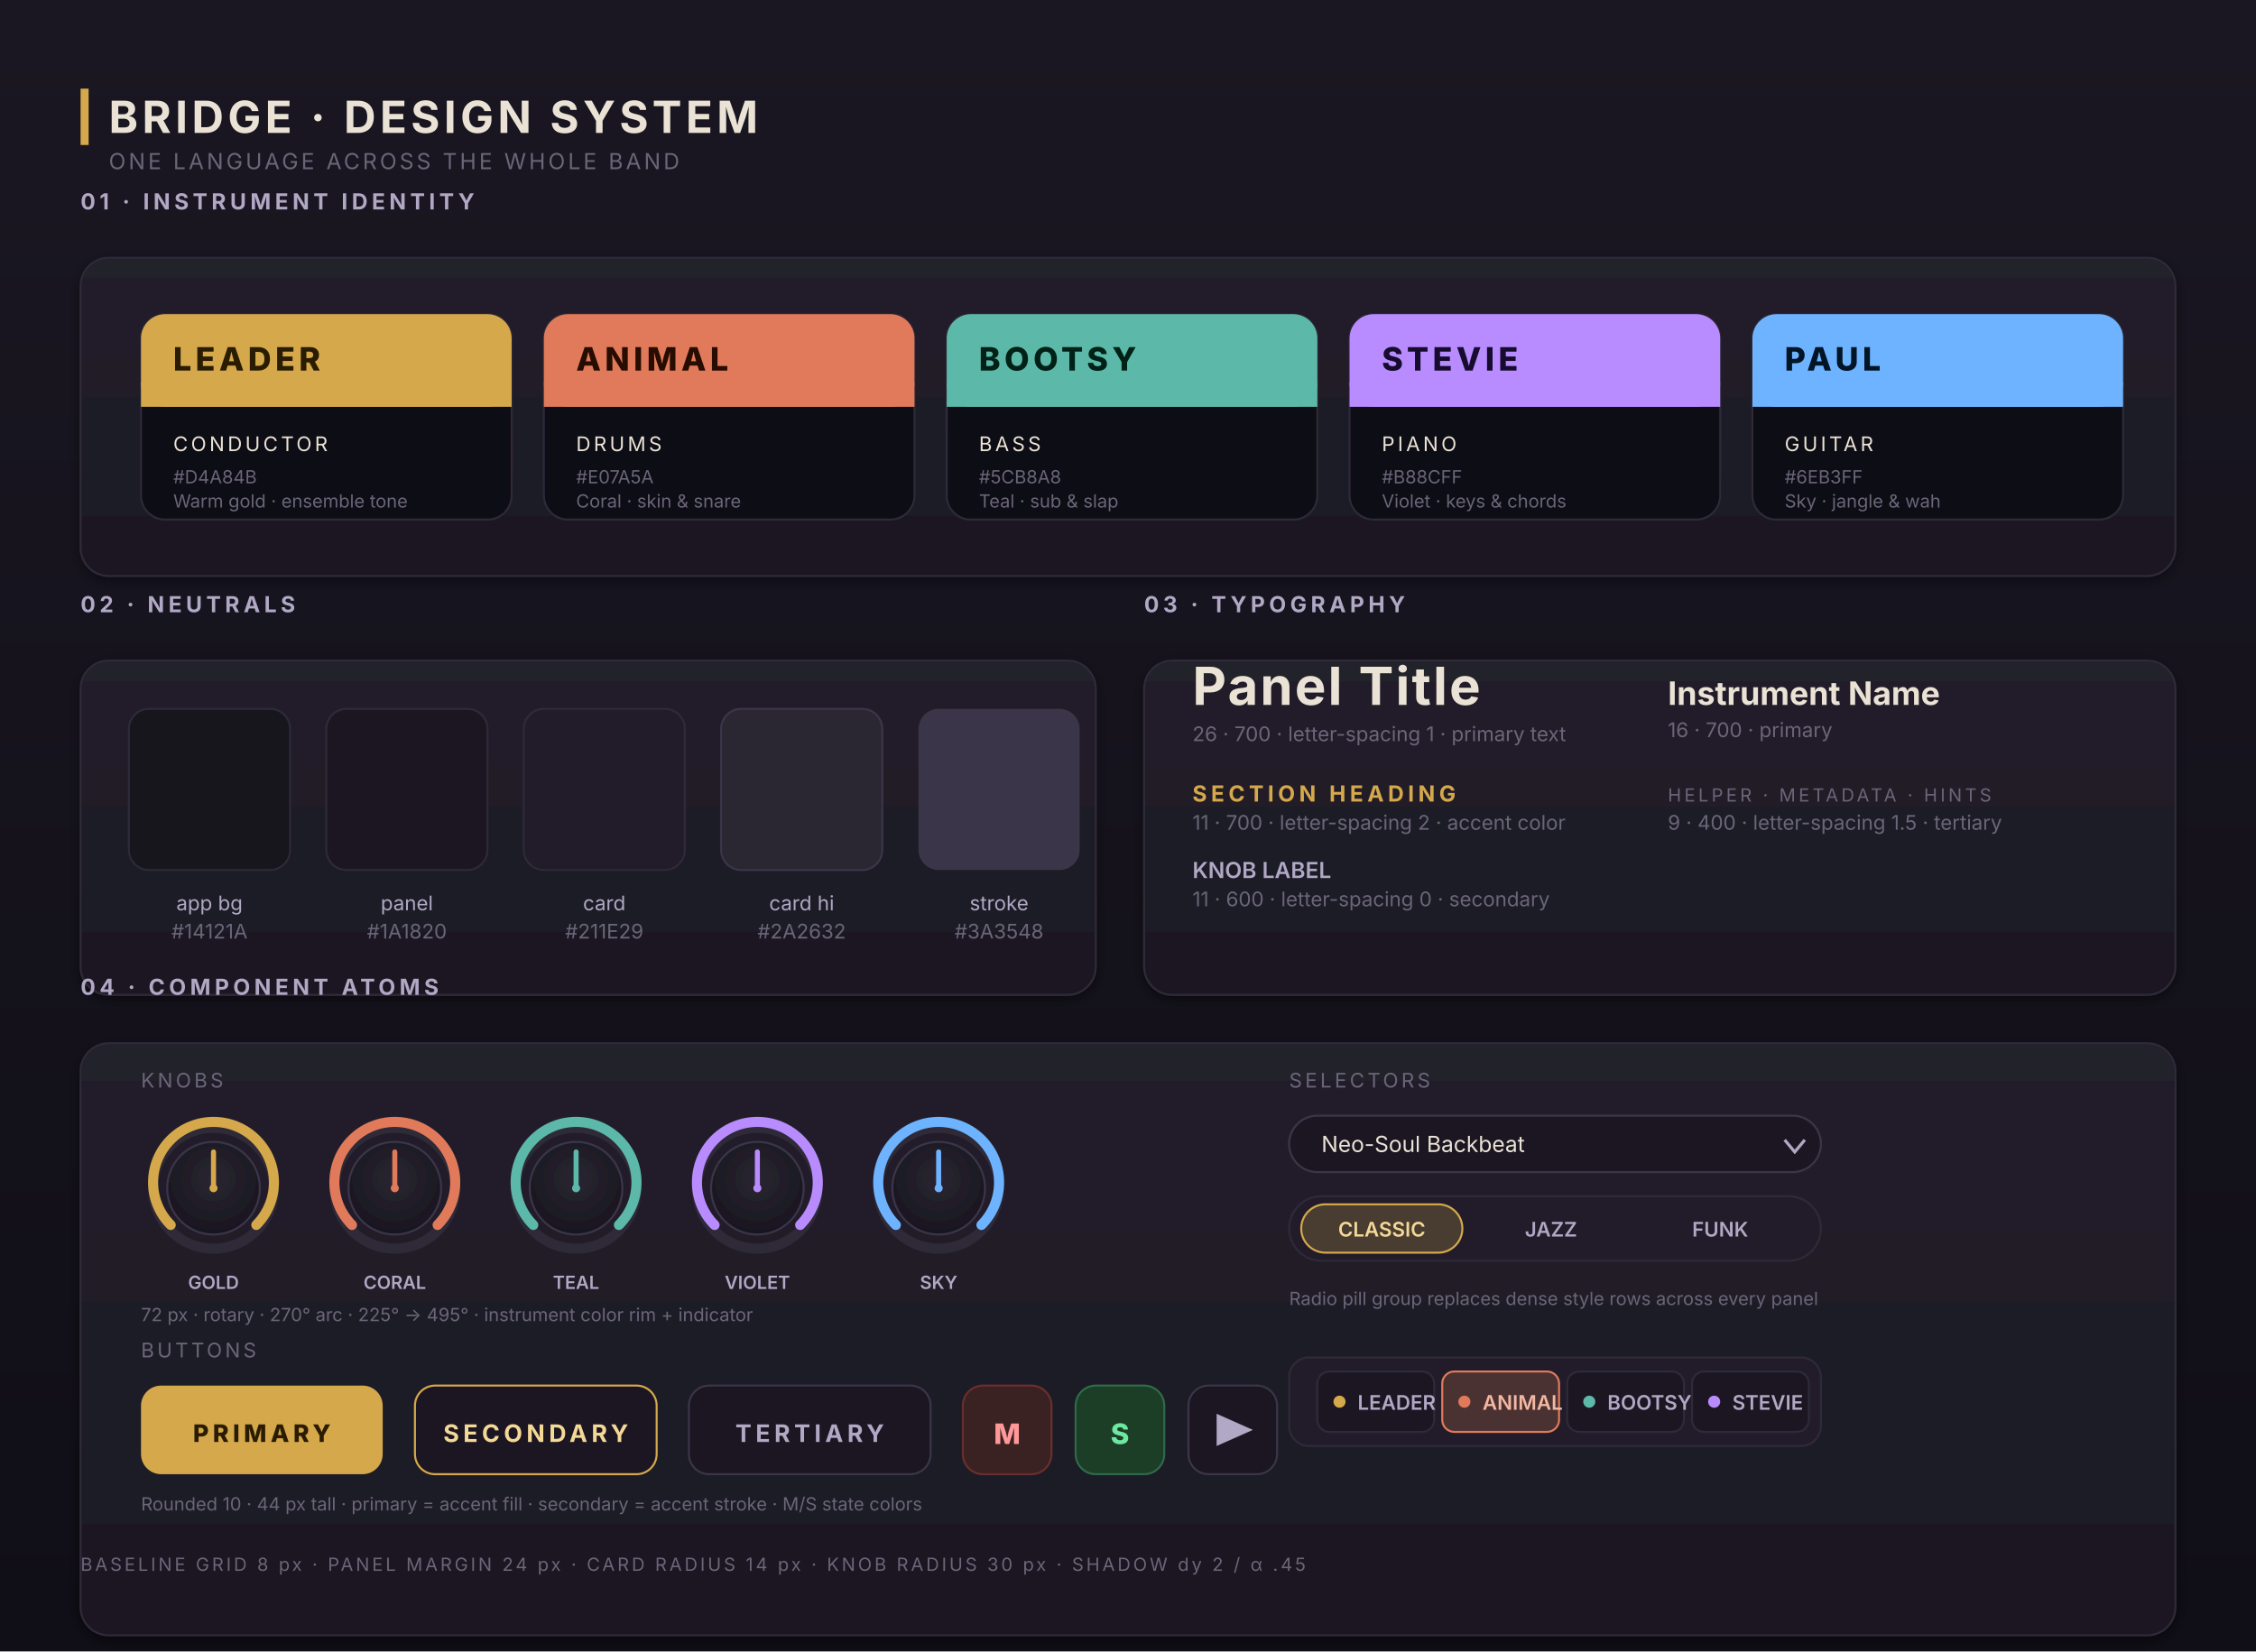
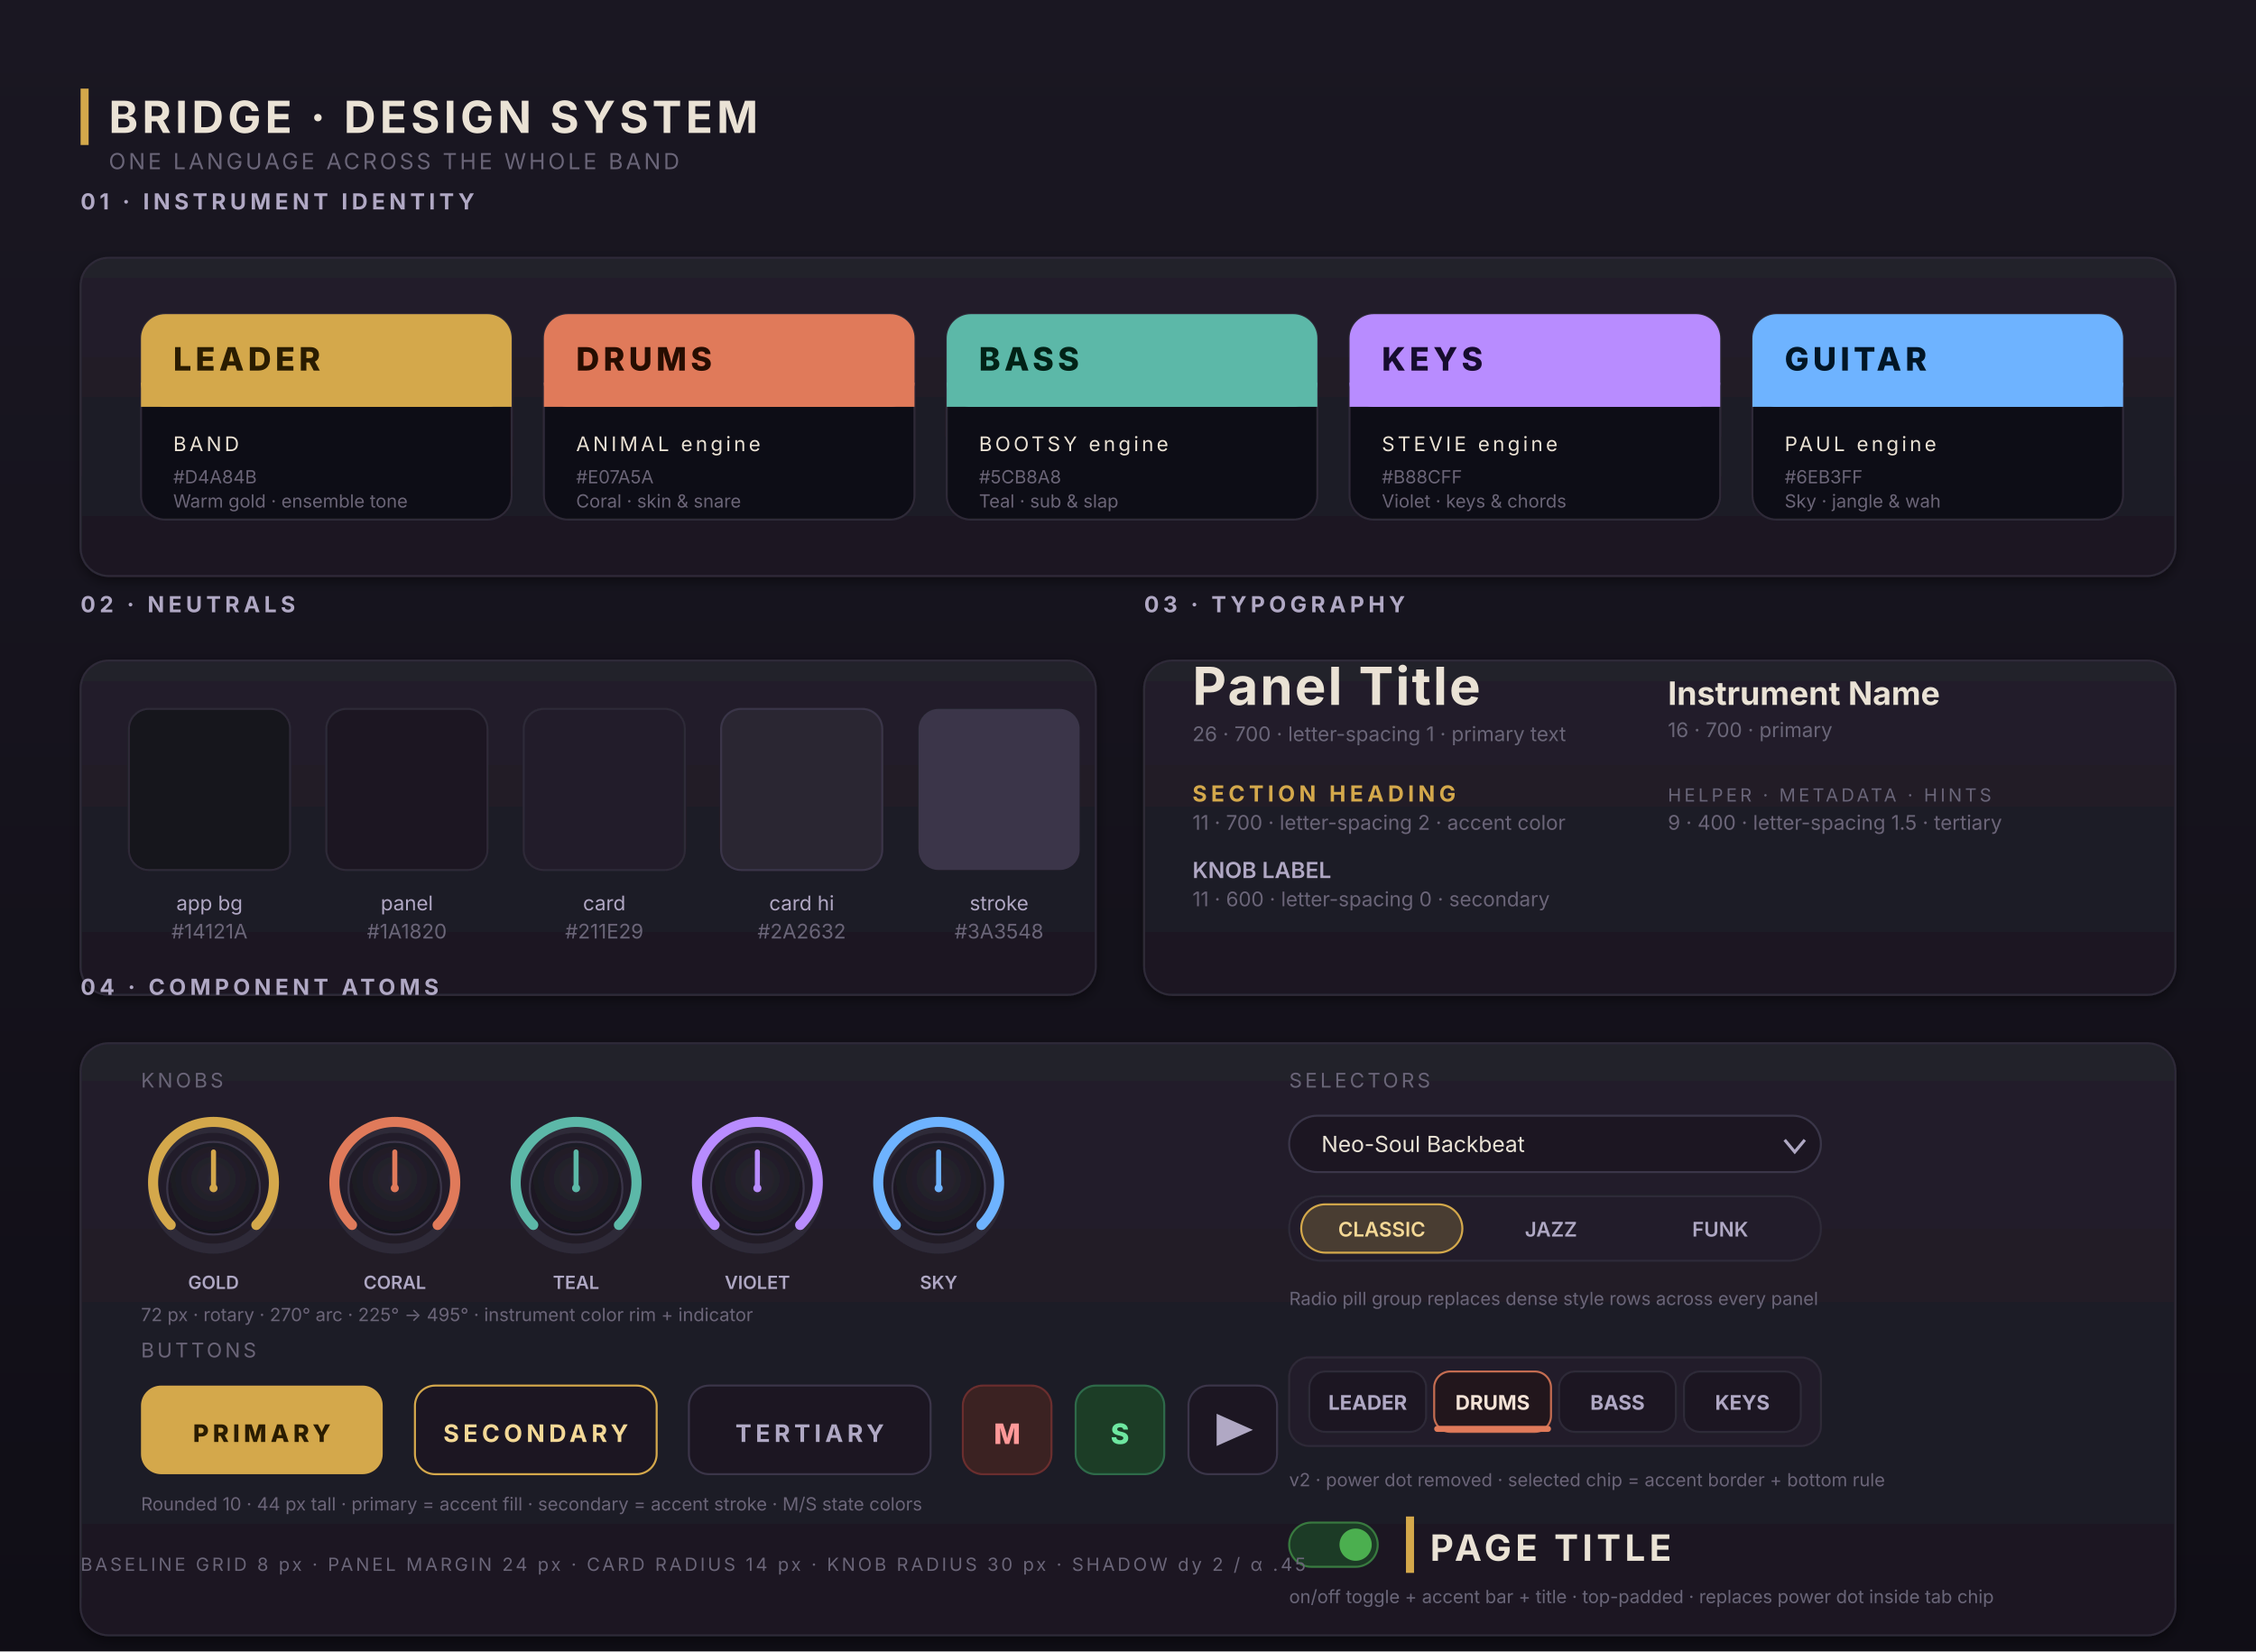
<svg xmlns="http://www.w3.org/2000/svg" viewBox="0 0 1120 820" width="1120" height="820" font-family="Inter, system-ui, -apple-system, Helvetica, Arial, sans-serif">
  <defs>
    <linearGradient id="appBg" x1="0" y1="0" x2="0" y2="1">
      <stop offset="0" stop-color="#1A1722" />
      <stop offset="1" stop-color="#100E16" />
    </linearGradient>
    <linearGradient id="cardBg" x1="0" y1="0" x2="0" y2="1">
      <stop offset="0" stop-color="#23202B" />
      <stop offset="1" stop-color="#1B1823" />
    </linearGradient>
    <radialGradient id="knobFace" cx="0.5" cy="0.4" r="0.7">
      <stop offset="0" stop-color="#2A2632" />
      <stop offset="1" stop-color="#15131B" />
    </radialGradient>
    <filter id="softShadow" x="-20%" y="-20%" width="140%" height="140%">
      <feGaussianBlur in="SourceAlpha" stdDeviation="3" />
      <feOffset dx="0" dy="2" />
      <feComponentTransfer>
        <feFuncA type="linear" slope="0.45" />
      </feComponentTransfer>
      <feMerge>
        <feMergeNode />
        <feMergeNode in="SourceGraphic" />
      </feMerge>
    </filter>
    <symbol id="knobGeneric" viewBox="0 0 72 72" overflow="visible">
      <circle cx="36" cy="36" r="30" fill="none" stroke="#2E2937" stroke-width="5" />
      <path d="M 14.75 54.25 A 30 30 0 1 1 57.25 54.25" fill="none" stroke="currentColor" stroke-width="5" stroke-linecap="round" />
      <circle cx="36" cy="36" r="23" fill="url(#knobFace)" stroke="#3A3548" />
      <line x1="36" y1="36" x2="36" y2="18" stroke="currentColor" stroke-width="2.5" stroke-linecap="round" />
      <circle cx="36" cy="36" r="2" fill="currentColor" />
    </symbol>
  </defs>
  <rect width="1120" height="820" fill="url(#appBg)" />
  <g transform="translate(40,44)">
    <rect width="4" height="28" fill="#D4A84B" />
    <text x="14" y="22" fill="#EAE2D5" font-size="22" font-weight="700" letter-spacing="2">BRIDGE · DESIGN SYSTEM</text>
    <text x="14" y="40" fill="#6A6578" font-size="11" letter-spacing="1.4">ONE LANGUAGE ACROSS THE WHOLE BAND</text>
  </g>
  <g transform="translate(40,104)">
    <text fill="#B0A8C4" font-size="11" font-weight="700" letter-spacing="2">01 · INSTRUMENT IDENTITY</text>
    <g transform="translate(0,24)" filter="url(#softShadow)">
      <rect width="1040" height="158" rx="14" fill="url(#cardBg)" stroke="#2E2937" />
      <g transform="translate(30,28)">
        <rect width="184" height="102" rx="12" fill="#0E0C13" stroke="#2E2937" />
        <rect x="0" y="0" width="184" height="46" rx="12" fill="#D4A84B" />
        <rect x="0" y="34" width="184" height="12" fill="#D4A84B" />
        <text x="16" y="28" fill="#2B1D00" font-size="16" font-weight="800" letter-spacing="2">LEADER</text>
-         <text x="16" y="68" fill="#EAE2D5" font-size="10" letter-spacing="1.5">CONDUCTOR</text>
+         <text x="16" y="68" fill="#EAE2D5" font-size="10" letter-spacing="1.5">BAND</text>
        <text x="16" y="84" fill="#6A6578" font-size="9">#D4A84B</text>
        <text x="16" y="96" fill="#6A6578" font-size="9">Warm gold · ensemble tone</text>
      </g>
      <g transform="translate(230,28)">
        <rect width="184" height="102" rx="12" fill="#0E0C13" stroke="#2E2937" />
        <rect x="0" y="0" width="184" height="46" rx="12" fill="#E07A5A" />
        <rect x="0" y="34" width="184" height="12" fill="#E07A5A" />
-         <text x="16" y="28" fill="#260A02" font-size="16" font-weight="800" letter-spacing="2">ANIMAL</text>
-         <text x="16" y="68" fill="#EAE2D5" font-size="10" letter-spacing="1.5">DRUMS</text>
+         <text x="16" y="28" fill="#260A02" font-size="16" font-weight="800" letter-spacing="2">DRUMS</text>
+         <text x="16" y="68" fill="#EAE2D5" font-size="10" letter-spacing="1.5">ANIMAL engine</text>
        <text x="16" y="84" fill="#6A6578" font-size="9">#E07A5A</text>
        <text x="16" y="96" fill="#6A6578" font-size="9">Coral · skin &amp; snare</text>
      </g>
      <g transform="translate(430,28)">
        <rect width="184" height="102" rx="12" fill="#0E0C13" stroke="#2E2937" />
        <rect x="0" y="0" width="184" height="46" rx="12" fill="#5CB8A8" />
        <rect x="0" y="34" width="184" height="12" fill="#5CB8A8" />
-         <text x="16" y="28" fill="#042018" font-size="16" font-weight="800" letter-spacing="2">BOOTSY</text>
-         <text x="16" y="68" fill="#EAE2D5" font-size="10" letter-spacing="1.5">BASS</text>
+         <text x="16" y="28" fill="#042018" font-size="16" font-weight="800" letter-spacing="2">BASS</text>
+         <text x="16" y="68" fill="#EAE2D5" font-size="10" letter-spacing="1.5">BOOTSY engine</text>
        <text x="16" y="84" fill="#6A6578" font-size="9">#5CB8A8</text>
        <text x="16" y="96" fill="#6A6578" font-size="9">Teal · sub &amp; slap</text>
      </g>
      <g transform="translate(630,28)">
        <rect width="184" height="102" rx="12" fill="#0E0C13" stroke="#2E2937" />
        <rect x="0" y="0" width="184" height="46" rx="12" fill="#B88CFF" />
        <rect x="0" y="34" width="184" height="12" fill="#B88CFF" />
-         <text x="16" y="28" fill="#190A2E" font-size="16" font-weight="800" letter-spacing="2">STEVIE</text>
-         <text x="16" y="68" fill="#EAE2D5" font-size="10" letter-spacing="1.5">PIANO</text>
+         <text x="16" y="28" fill="#190A2E" font-size="16" font-weight="800" letter-spacing="2">KEYS</text>
+         <text x="16" y="68" fill="#EAE2D5" font-size="10" letter-spacing="1.5">STEVIE engine</text>
        <text x="16" y="84" fill="#6A6578" font-size="9">#B88CFF</text>
        <text x="16" y="96" fill="#6A6578" font-size="9">Violet · keys &amp; chords</text>
      </g>
      <g transform="translate(830,28)">
        <rect width="184" height="102" rx="12" fill="#0E0C13" stroke="#2E2937" />
        <rect x="0" y="0" width="184" height="46" rx="12" fill="#6EB3FF" />
        <rect x="0" y="34" width="184" height="12" fill="#6EB3FF" />
-         <text x="16" y="28" fill="#021226" font-size="16" font-weight="800" letter-spacing="2">PAUL</text>
-         <text x="16" y="68" fill="#EAE2D5" font-size="10" letter-spacing="1.5">GUITAR</text>
+         <text x="16" y="28" fill="#021226" font-size="16" font-weight="800" letter-spacing="2">GUITAR</text>
+         <text x="16" y="68" fill="#EAE2D5" font-size="10" letter-spacing="1.5">PAUL engine</text>
        <text x="16" y="84" fill="#6A6578" font-size="9">#6EB3FF</text>
        <text x="16" y="96" fill="#6A6578" font-size="9">Sky · jangle &amp; wah</text>
      </g>
    </g>
  </g>
  <g transform="translate(40,304)">
    <text fill="#B0A8C4" font-size="11" font-weight="700" letter-spacing="2">02 · NEUTRALS</text>
    <g transform="translate(0,24)" filter="url(#softShadow)">
      <rect width="504" height="166" rx="14" fill="url(#cardBg)" stroke="#2E2937" />
      <g transform="translate(24,24)" font-size="10">
        <g>
          <rect width="80" height="80" rx="10" fill="#14121A" stroke="#2E2937" />
          <text x="40" y="100" text-anchor="middle" fill="#B0A8C4">app bg</text>
          <text x="40" y="114" text-anchor="middle" fill="#6A6578">#14121A</text>
        </g>
        <g transform="translate(98,0)">
          <rect width="80" height="80" rx="10" fill="#1A1820" stroke="#2E2937" />
          <text x="40" y="100" text-anchor="middle" fill="#B0A8C4">panel</text>
          <text x="40" y="114" text-anchor="middle" fill="#6A6578">#1A1820</text>
        </g>
        <g transform="translate(196,0)">
          <rect width="80" height="80" rx="10" fill="#211E29" stroke="#2E2937" />
          <text x="40" y="100" text-anchor="middle" fill="#B0A8C4">card</text>
          <text x="40" y="114" text-anchor="middle" fill="#6A6578">#211E29</text>
        </g>
        <g transform="translate(294,0)">
          <rect width="80" height="80" rx="10" fill="#2A2632" stroke="#3A3548" />
          <text x="40" y="100" text-anchor="middle" fill="#B0A8C4">card hi</text>
          <text x="40" y="114" text-anchor="middle" fill="#6A6578">#2A2632</text>
        </g>
        <g transform="translate(392,0)">
          <rect width="80" height="80" rx="10" fill="#3A3548" />
          <text x="40" y="100" text-anchor="middle" fill="#B0A8C4">stroke</text>
          <text x="40" y="114" text-anchor="middle" fill="#6A6578">#3A3548</text>
        </g>
      </g>
    </g>
  </g>
  <g transform="translate(568,304)">
    <text fill="#B0A8C4" font-size="11" font-weight="700" letter-spacing="2">03 · TYPOGRAPHY</text>
    <g transform="translate(0,24)" filter="url(#softShadow)">
      <rect width="512" height="166" rx="14" fill="url(#cardBg)" stroke="#2E2937" />
      <g transform="translate(24,22)">
        <text fill="#EAE2D5" font-size="26" font-weight="700" letter-spacing="1">Panel Title</text>
        <text y="18" fill="#6A6578" font-size="10">26 · 700 · letter-spacing 1 · primary text</text>
      </g>
      <g transform="translate(24,70)">
        <text fill="#D4A84B" font-size="11" font-weight="700" letter-spacing="2">SECTION HEADING</text>
        <text y="14" fill="#6A6578" font-size="10">11 · 700 · letter-spacing 2 · accent color</text>
      </g>
      <g transform="translate(24,108)">
        <text fill="#B0A8C4" font-size="11" font-weight="600">KNOB LABEL</text>
        <text y="14" fill="#6A6578" font-size="10">11 · 600 · letter-spacing 0 · secondary</text>
      </g>
      <g transform="translate(260,22)">
        <text fill="#EAE2D5" font-size="16" font-weight="700">Instrument Name</text>
        <text y="16" fill="#6A6578" font-size="10">16 · 700 · primary</text>
      </g>
      <g transform="translate(260,70)">
        <text fill="#6A6578" font-size="9" letter-spacing="1.5">HELPER · METADATA · HINTS</text>
        <text y="14" fill="#6A6578" font-size="10">9 · 400 · letter-spacing 1.5 · tertiary</text>
      </g>
    </g>
  </g>
  <g transform="translate(40,494)">
    <text fill="#B0A8C4" font-size="11" font-weight="700" letter-spacing="2">04 · COMPONENT ATOMS</text>
    <g transform="translate(0,24)" filter="url(#softShadow)">
      <rect width="1040" height="294" rx="14" fill="url(#cardBg)" stroke="#2E2937" />
      <g transform="translate(30,22)">
        <text fill="#6A6578" font-size="10" letter-spacing="1.5">KNOBS</text>
        <g transform="translate(0,14)" color="#D4A84B">
          <use href="#knobGeneric" x="0" y="0" width="72" height="72" />
          <text x="36" y="86" text-anchor="middle" fill="#B0A8C4" font-size="9" font-weight="600">GOLD</text>
        </g>
        <g transform="translate(90,14)" color="#E07A5A">
          <use href="#knobGeneric" x="0" y="0" width="72" height="72" />
          <text x="36" y="86" text-anchor="middle" fill="#B0A8C4" font-size="9" font-weight="600">CORAL</text>
        </g>
        <g transform="translate(180,14)" color="#5CB8A8">
          <use href="#knobGeneric" x="0" y="0" width="72" height="72" />
          <text x="36" y="86" text-anchor="middle" fill="#B0A8C4" font-size="9" font-weight="600">TEAL</text>
        </g>
        <g transform="translate(270,14)" color="#B88CFF">
          <use href="#knobGeneric" x="0" y="0" width="72" height="72" />
          <text x="36" y="86" text-anchor="middle" fill="#B0A8C4" font-size="9" font-weight="600">VIOLET</text>
        </g>
        <g transform="translate(360,14)" color="#6EB3FF">
          <use href="#knobGeneric" x="0" y="0" width="72" height="72" />
          <text x="36" y="86" text-anchor="middle" fill="#B0A8C4" font-size="9" font-weight="600">SKY</text>
        </g>
        <text y="116" fill="#6A6578" font-size="9">72 px · rotary · 270° arc · 225° → 495° · instrument color rim + indicator</text>
      </g>
      <g transform="translate(30,156)">
        <text fill="#6A6578" font-size="10" letter-spacing="1.5">BUTTONS</text>
        <g transform="translate(0,14)">
          <rect width="120" height="44" rx="10" fill="#D4A84B" />
          <text x="60" y="28" text-anchor="middle" fill="#2B1D00" font-size="12" font-weight="800" letter-spacing="2">PRIMARY</text>
        </g>
        <g transform="translate(136,14)">
          <rect width="120" height="44" rx="10" fill="#1B1823" stroke="#D4A84B" />
          <text x="60" y="28" text-anchor="middle" fill="#F4D896" font-size="12" font-weight="700" letter-spacing="2">SECONDARY</text>
        </g>
        <g transform="translate(272,14)">
          <rect width="120" height="44" rx="10" fill="#1B1823" stroke="#3A3548" />
          <text x="60" y="28" text-anchor="middle" fill="#B0A8C4" font-size="12" font-weight="700" letter-spacing="2">TERTIARY</text>
        </g>
        <g transform="translate(408,14)">
          <rect width="44" height="44" rx="10" fill="#3A2020" stroke="#6B2F2F" />
          <text x="22" y="29" text-anchor="middle" fill="#FF9999" font-size="14" font-weight="800">M</text>
        </g>
        <g transform="translate(464,14)">
          <rect width="44" height="44" rx="10" fill="#1A3D28" stroke="#2F6B4A" />
          <text x="22" y="29" text-anchor="middle" fill="#6EE7A0" font-size="14" font-weight="800">S</text>
        </g>
        <g transform="translate(520,14)">
          <rect width="44" height="44" rx="10" fill="#1B1823" stroke="#3A3548" />
          <path d="M 14 14 v 16 l 18 -8 z" fill="#B0A8C4" />
        </g>
        <text y="76" fill="#6A6578" font-size="9">Rounded 10 · 44 px tall · primary = accent fill · secondary = accent stroke · M/S state colors</text>
      </g>
      <g transform="translate(600,22)">
        <text fill="#6A6578" font-size="10" letter-spacing="1.5">SELECTORS</text>
        <g transform="translate(0,14)">
          <rect width="264" height="28" rx="14" fill="#1B1823" stroke="#3A3548" />
          <text x="16" y="18" fill="#EAE2D5" font-size="11">Neo-Soul Backbeat</text>
          <path d="M 246 12 L 251 18 L 256 12" stroke="#B0A8C4" stroke-width="1.5" fill="none" />
        </g>
        <g transform="translate(0,54)">
          <rect width="264" height="32" rx="16" fill="#211E29" stroke="#2E2937" />
          <g transform="translate(6,4)">
            <rect width="80" height="24" rx="12" fill="#D4A84B" fill-opacity="0.22" stroke="#D4A84B" />
            <text x="40" y="16" text-anchor="middle" fill="#F4D896" font-size="10" font-weight="600">CLASSIC</text>
            <g transform="translate(84,0)">
              <rect width="80" height="24" rx="12" fill="transparent" />
              <text x="40" y="16" text-anchor="middle" fill="#B0A8C4" font-size="10" font-weight="600">JAZZ</text>
            </g>
            <g transform="translate(168,0)">
              <rect width="80" height="24" rx="12" fill="transparent" />
              <text x="40" y="16" text-anchor="middle" fill="#B0A8C4" font-size="10" font-weight="600">FUNK</text>
            </g>
          </g>
        </g>
        <text y="108" fill="#6A6578" font-size="9">Radio pill group replaces dense style rows across every panel</text>
        <g transform="translate(0,134)">
          <rect width="264" height="44" rx="10" fill="#211E29" stroke="#2E2937" />
-           <g transform="translate(14,7)">
-             <rect width="58" height="30" rx="6" fill="#1B1823" stroke="#2E2937" />
-             <circle cx="11" cy="15" r="3" fill="#D4A84B" />
-             <text x="20" y="19" fill="#B0A8C4" font-size="10" font-weight="600">LEADER</text>
-           </g>
-           <g transform="translate(76,7)">
-             <rect width="58" height="30" rx="6" fill="#E07A5A" fill-opacity="0.22" stroke="#E07A5A" />
-             <circle cx="11" cy="15" r="3" fill="#E07A5A" />
-             <text x="20" y="19" fill="#F2B8A1" font-size="10" font-weight="600">ANIMAL</text>
-           </g>
-           <g transform="translate(138,7)">
-             <rect width="58" height="30" rx="6" fill="#1B1823" stroke="#2E2937" />
-             <circle cx="11" cy="15" r="3" fill="#5CB8A8" />
-             <text x="20" y="19" fill="#B0A8C4" font-size="10" font-weight="600">BOOTSY</text>
-           </g>
-           <g transform="translate(200,7)">
-             <rect width="58" height="30" rx="6" fill="#1B1823" stroke="#2E2937" />
-             <circle cx="11" cy="15" r="3" fill="#B88CFF" />
-             <text x="20" y="19" fill="#B0A8C4" font-size="10" font-weight="600">STEVIE</text>
-           </g>
+           <g transform="translate(10,7)">
+             <rect width="58" height="30" rx="8" fill="#1B1823" stroke="#2E2937" />
+             <text x="29" y="19" text-anchor="middle" fill="#B0A8C4" font-size="10" font-weight="700">LEADER</text>
+           </g>
+           <g transform="translate(72,7)">
+             <rect width="58" height="30" rx="8" fill="#23181C" stroke="#E07A5A" stroke-opacity="0.85" />
+             <rect y="27" width="58" height="3" rx="1.5" fill="#E07A5A" />
+             <text x="29" y="19" text-anchor="middle" fill="#F4E3D7" font-size="10" font-weight="700">DRUMS</text>
+           </g>
+           <g transform="translate(134,7)">
+             <rect width="58" height="30" rx="8" fill="#1B1823" stroke="#2E2937" />
+             <text x="29" y="19" text-anchor="middle" fill="#B0A8C4" font-size="10" font-weight="700">BASS</text>
+           </g>
+           <g transform="translate(196,7)">
+             <rect width="58" height="30" rx="8" fill="#1B1823" stroke="#2E2937" />
+             <text x="29" y="19" text-anchor="middle" fill="#B0A8C4" font-size="10" font-weight="700">KEYS</text>
+           </g>
+         </g>
+         <text x="0" y="198" fill="#6A6578" font-size="9">v2 · power dot removed · selected chip = accent border + bottom rule</text>
+         <g transform="translate(0,216)">
+           <rect width="44" height="22" rx="11" fill="#1F3A26" stroke="#4CAF50" stroke-opacity="0.6" />
+           <circle cx="33" cy="11" r="8" fill="#4CAF50" />
+           <rect x="58" y="-3" width="4" height="28" fill="#D4A84B" />
+           <text x="70" y="19" fill="#EAE2D5" font-size="18" font-weight="700" letter-spacing="2">PAGE TITLE</text>
+           <text x="0" y="40" fill="#6A6578" font-size="9">on/off toggle + accent bar + title · top-padded · replaces power dot inside tab chip</text>
        </g>
      </g>
    </g>
  </g>
  <g transform="translate(40,780)">
    <text fill="#6A6578" font-size="9" letter-spacing="1.3">BASELINE GRID 8 px · PANEL MARGIN 24 px · CARD RADIUS 14 px · KNOB RADIUS 30 px · SHADOW dy 2 / α .45</text>
  </g>
</svg>
